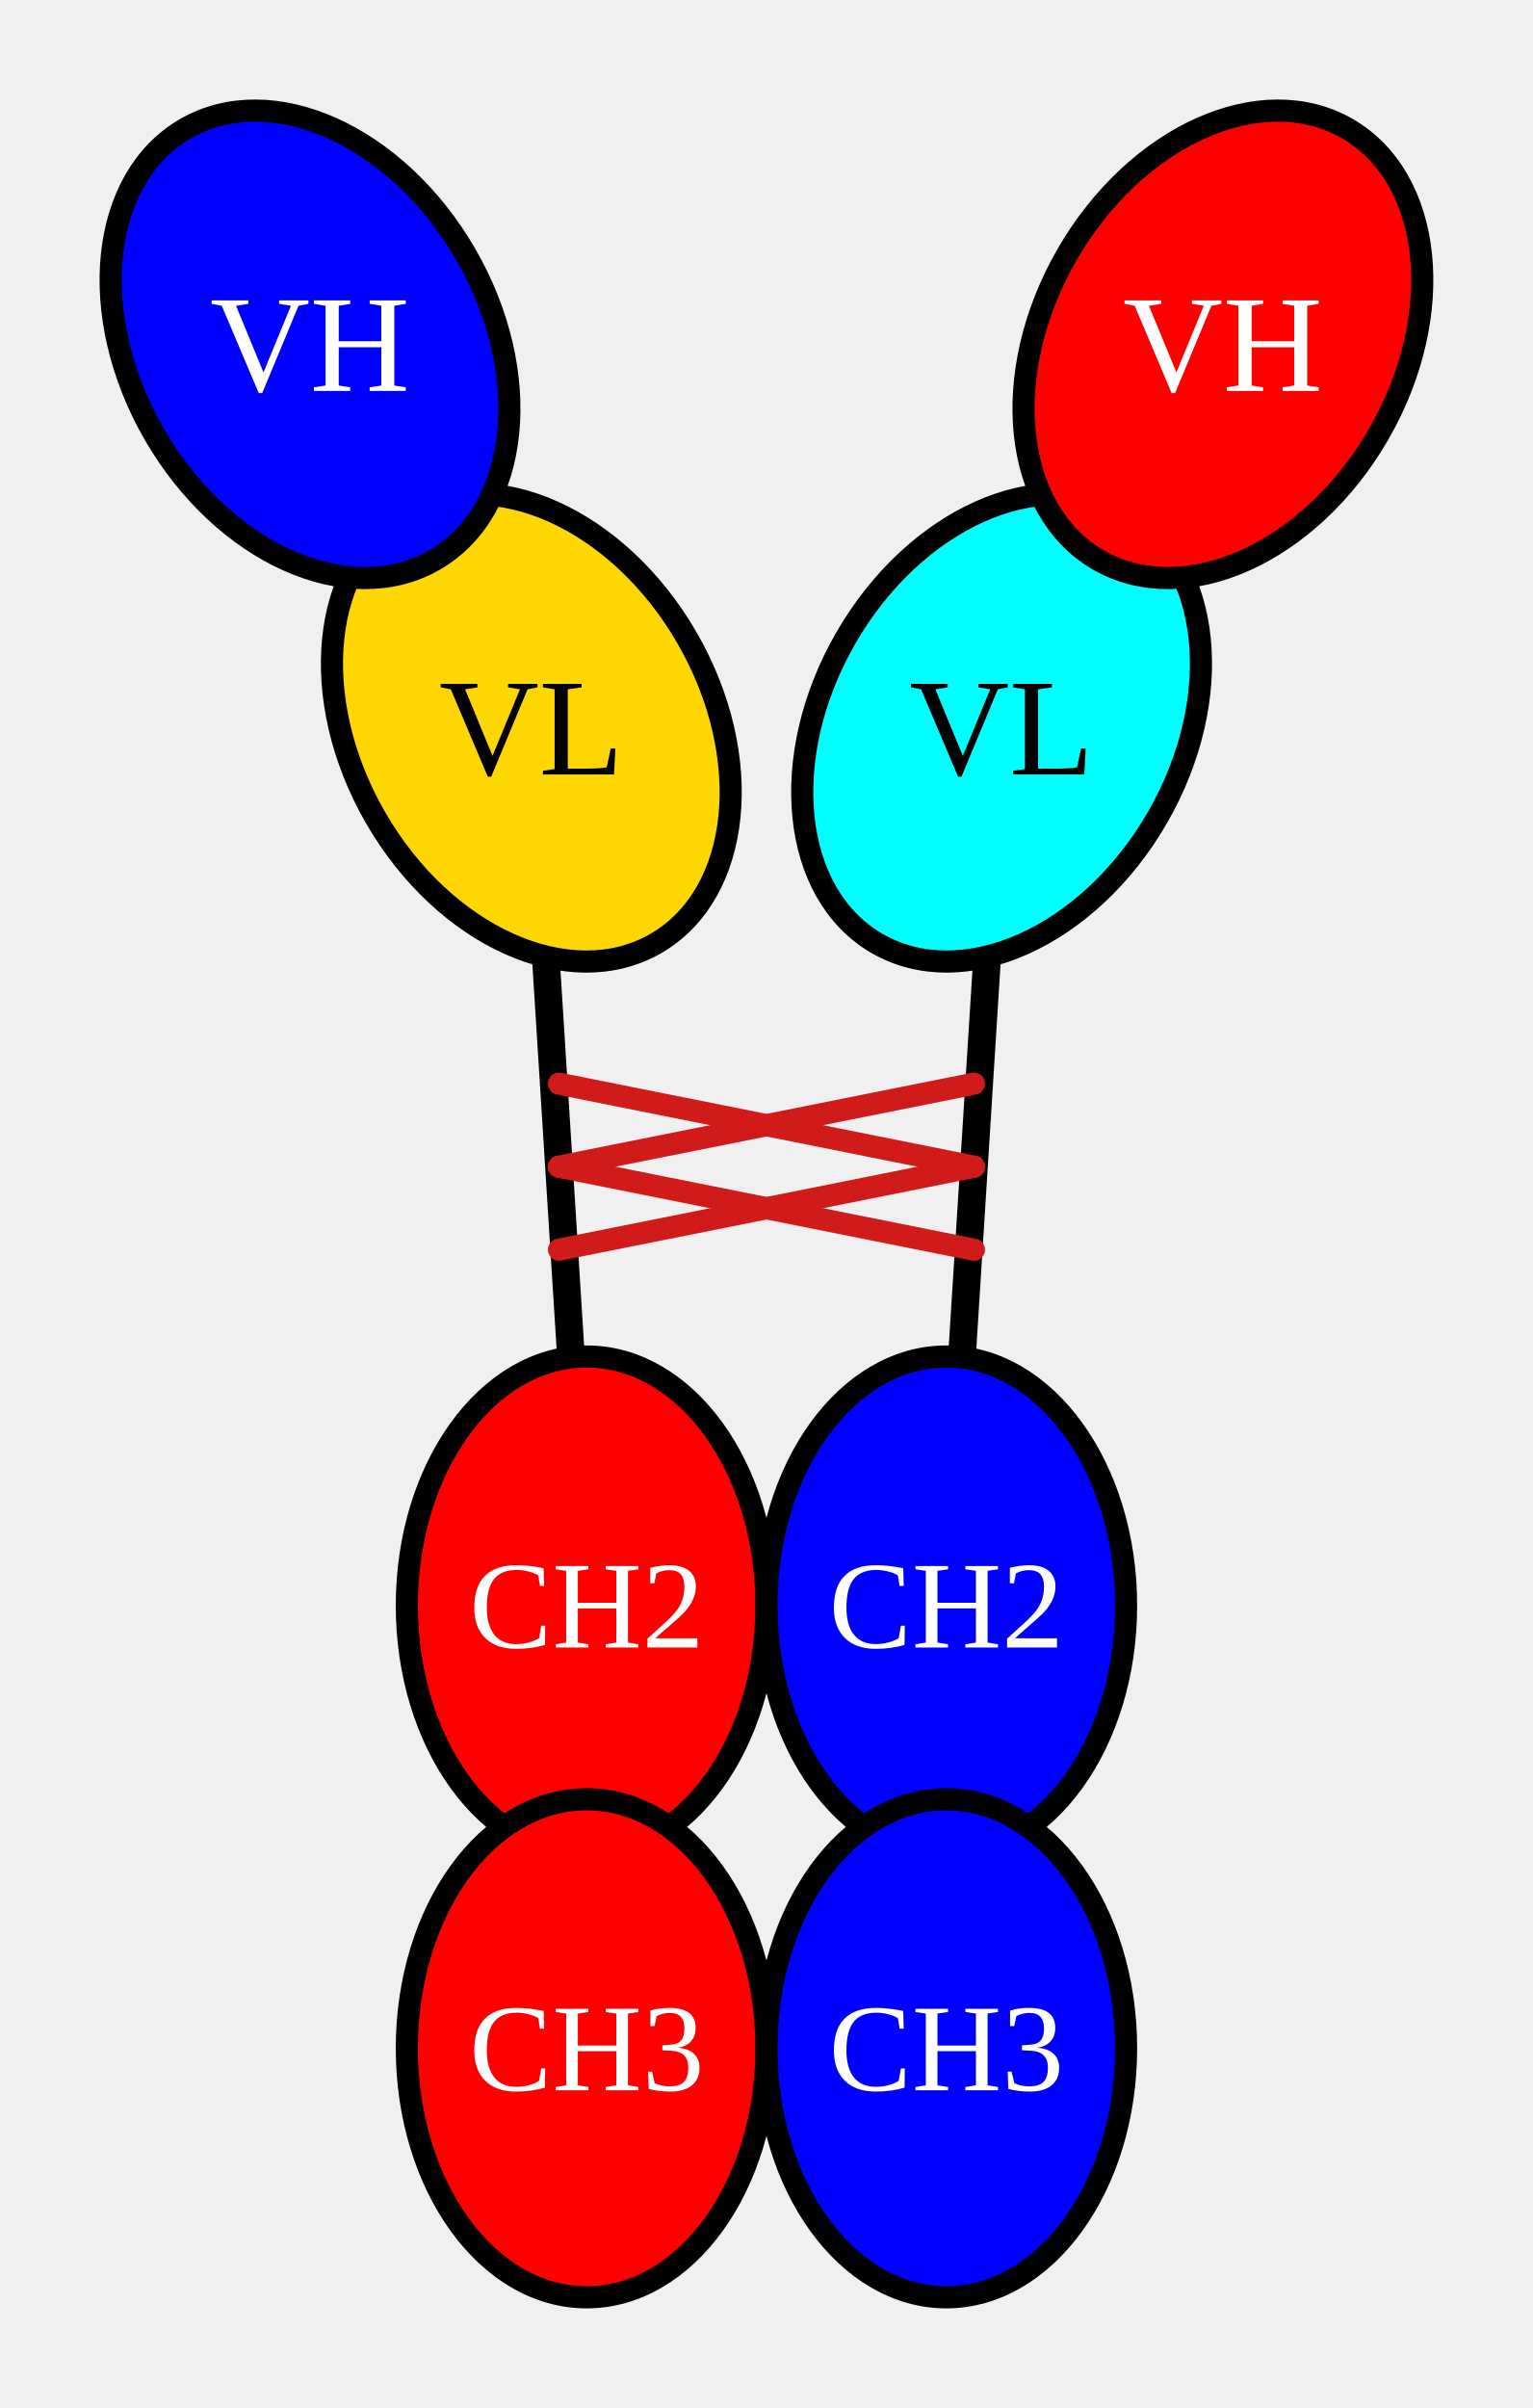
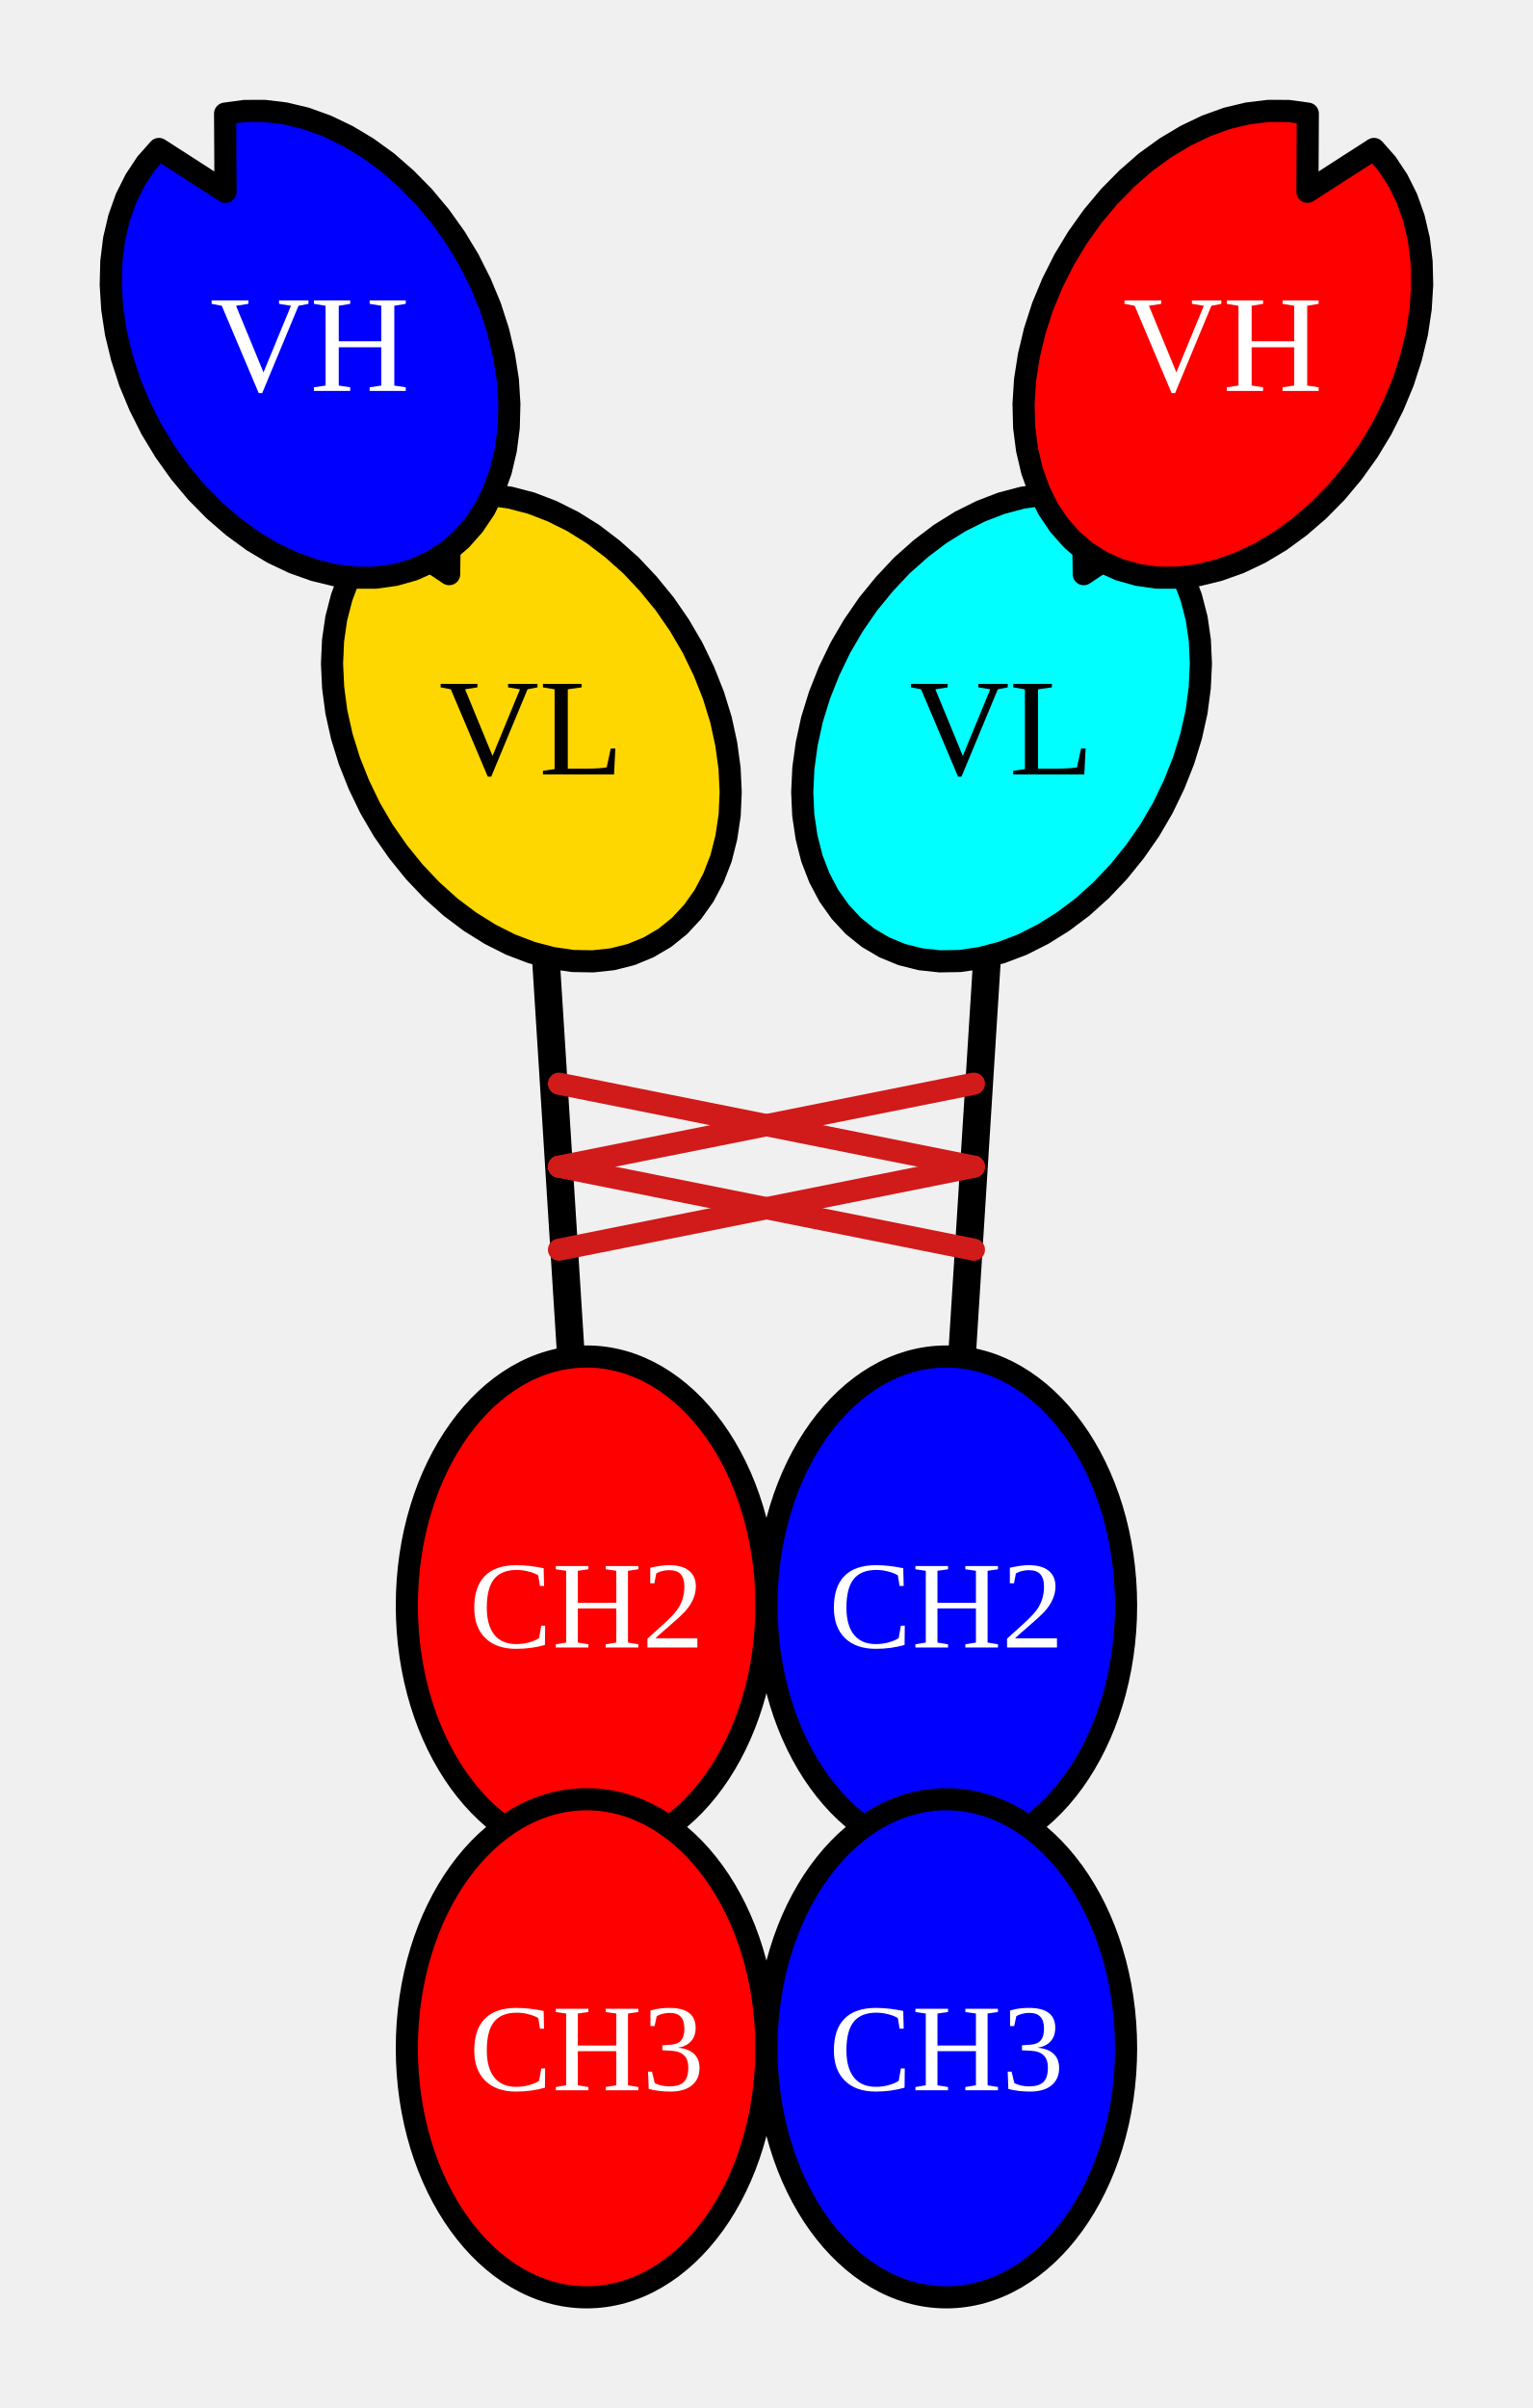
<svg xmlns="http://www.w3.org/2000/svg" width="166.24" height="261.07" viewBox="0 0 166.24 261.07">
  <g transform="translate(83.12,123.07) scale(1.5)">
    <path d="M -33 -57.16 Q -35.53 -37.22 -17 -29.44" fill="none" stroke="#000000" stroke-width="1.6" stroke-linecap="round" />
    <line x1="-17" y1="-29.44" x2="-13" y2="34" stroke="#000000" stroke-width="2" stroke-linecap="round" />
    <path d="M 33 -57.16 Q 14.47 -49.38 17 -29.44" fill="none" stroke="#000000" stroke-width="1.6" stroke-linecap="round" />
    <line x1="17" y1="-29.44" x2="13" y2="34" stroke="#000000" stroke-width="2" stroke-linecap="round" />
    <line x1="-15" y1="-3.72" x2="15" y2="2.28" stroke="#D11A1A" stroke-width="1.6" stroke-linecap="round" />
    <line x1="-15" y1="2.28" x2="15" y2="-3.72" stroke="#D11A1A" stroke-width="1.6" stroke-linecap="round" />
    <line x1="-15" y1="2.28" x2="15" y2="8.28" stroke="#D11A1A" stroke-width="1.6" stroke-linecap="round" />
    <line x1="-15" y1="8.28" x2="15" y2="2.28" stroke="#D11A1A" stroke-width="1.6" stroke-linecap="round" />
    <g transform="translate(-13,34) rotate(0)">
      <ellipse rx="13" ry="18" fill="#FF0000" stroke="#000000" stroke-width="1.6" />
      <text x="0" y="0" font-size="9" font-family="'Times New Roman', Times, serif" fill="#FFFFFF" text-anchor="middle" dominant-baseline="central" transform="rotate(0 0 0)">CH2</text>
    </g>
    <g transform="translate(13,34) rotate(0)">
      <ellipse rx="13" ry="18" fill="#0000FF" stroke="#000000" stroke-width="1.6" />
      <text x="0" y="0" font-size="9" font-family="'Times New Roman', Times, serif" fill="#FFFFFF" text-anchor="middle" dominant-baseline="central" transform="rotate(0 0 0)">CH2</text>
    </g>
    <g transform="translate(-13,66) rotate(0)">
      <ellipse rx="13" ry="18" fill="#FF0000" stroke="#000000" stroke-width="1.6" />
      <text x="0" y="0" font-size="9" font-family="'Times New Roman', Times, serif" fill="#FFFFFF" text-anchor="middle" dominant-baseline="central" transform="rotate(0 0 0)">CH3</text>
    </g>
    <g transform="translate(13,66) rotate(0)">
      <ellipse rx="13" ry="18" fill="#0000FF" stroke="#000000" stroke-width="1.6" />
      <text x="0" y="0" font-size="9" font-family="'Times New Roman', Times, serif" fill="#FFFFFF" text-anchor="middle" dominant-baseline="central" transform="rotate(0 0 0)">CH3</text>
    </g>
    <g transform="translate(-17,-29.44) rotate(-30)">
-       <ellipse rx="13" ry="18" fill="#FFD700" stroke="#000000" stroke-width="1.6" />
+       <path d="M 3.28 -17.42 L 4.58 -16.85 L 5.83 -16.09 L 7.01 -15.16 L 8.12 -14.06 L 9.13 -12.81 L 10.05 -11.42 L 10.86 -9.9 L 11.54 -8.28 L 12.11 -6.56 L 12.53 -4.77 L 12.83 -2.93 L 12.98 -1.06 L 12.99 0.82 L 12.85 2.7 L 12.58 4.54 L 12.17 6.34 L 11.62 8.06 L 10.95 9.7 L 10.16 11.23 L 9.26 12.64 L 8.25 13.91 L 7.16 15.03 L 5.98 15.98 L 4.74 16.76 L 3.45 17.35 L 2.12 17.76 L 0.77 17.97 L -0.59 17.98 L -1.94 17.8 L -3.28 17.42 L -4.57 16.85 L -5.82 16.1 L -7 15.17 L -8.11 14.07 L -9.13 12.82 L -10.04 11.43 L -10.85 9.91 L -11.54 8.29 L -12.1 6.57 L -12.53 4.78 L -12.82 2.94 L -12.98 1.07 L -12.99 -0.81 L -12.85 -2.69 L -12.58 -4.53 L -12.17 -6.33 L -11.63 -8.05 L -10.95 -9.69 L -10.16 -11.22 L -9.26 -12.63 L -8.26 -13.9 L -7.16 -15.02 L -5.99 -15.98 L -4.75 -16.76 L -3.46 -17.35 L -2.13 -17.76 L 0.41 -12.59 Z" fill="#FFD700" stroke="#000000" stroke-width="1.6" stroke-linejoin="round" />
      <text x="0" y="0" font-size="10" font-family="'Times New Roman', Times, serif" fill="#000000" text-anchor="middle" dominant-baseline="central" transform="rotate(30 0 0)">VL</text>
    </g>
    <g transform="translate(-33,-57.16) rotate(-30)">
-       <ellipse rx="13" ry="18" fill="#0000FF" stroke="#000000" stroke-width="1.6" />
+       <path d="M 3.02 -17.51 L 4.32 -16.98 L 5.58 -16.26 L 6.78 -15.36 L 7.9 -14.3 L 8.94 -13.07 L 9.87 -11.71 L 10.7 -10.22 L 11.42 -8.61 L 12 -6.91 L 12.46 -5.14 L 12.78 -3.31 L 12.96 -1.44 L 13 0.44 L 12.89 2.32 L 12.65 4.17 L 12.26 5.98 L 11.74 7.72 L 11.1 9.38 L 10.33 10.93 L 9.45 12.37 L 8.46 13.67 L 7.38 14.82 L 6.22 15.8 L 5 16.62 L 3.71 17.25 L 2.39 17.69 L 1.04 17.94 L -0.32 17.99 L -1.67 17.85 L -3.01 17.51 L -4.32 16.98 L -5.57 16.26 L -6.77 15.37 L -7.89 14.3 L -8.93 13.08 L -9.87 11.72 L -10.7 10.23 L -11.41 8.62 L -12 6.92 L -12.46 5.15 L -12.78 3.32 L -12.96 1.45 L -13 -0.43 L -12.89 -2.31 L -12.65 -4.16 L -12.26 -5.97 L -11.75 -7.71 L -11.1 -9.37 L -10.33 -10.92 L -9.45 -12.36 L -8.47 -13.66 L -7.39 -14.81 L -6.23 -15.8 L -5 -16.61 L -3.72 -17.25 L -2.4 -17.69 L 0.22 -12.6 Z" fill="#0000FF" stroke="#000000" stroke-width="1.6" stroke-linejoin="round" />
      <text x="0" y="0" font-size="10" font-family="'Times New Roman', Times, serif" fill="#FFFFFF" text-anchor="middle" dominant-baseline="central" transform="rotate(30 0 0)">VH</text>
    </g>
    <g transform="translate(17,-29.44) rotate(30)">
-       <ellipse rx="13" ry="18" fill="#00FFFF" stroke="#000000" stroke-width="1.6" />
+       <path d="M 2.13 -17.76 L 3.46 -17.35 L 4.75 -16.76 L 5.99 -15.98 L 7.16 -15.02 L 8.26 -13.9 L 9.26 -12.63 L 10.16 -11.22 L 10.95 -9.69 L 11.63 -8.05 L 12.17 -6.33 L 12.58 -4.53 L 12.85 -2.69 L 12.99 -0.81 L 12.98 1.07 L 12.82 2.94 L 12.53 4.78 L 12.1 6.57 L 11.54 8.29 L 10.85 9.91 L 10.04 11.43 L 9.13 12.82 L 8.11 14.07 L 7 15.17 L 5.82 16.1 L 4.57 16.85 L 3.28 17.42 L 1.94 17.8 L 0.59 17.98 L -0.77 17.97 L -2.12 17.76 L -3.45 17.35 L -4.74 16.76 L -5.98 15.98 L -7.16 15.03 L -8.25 13.91 L -9.26 12.64 L -10.16 11.23 L -10.95 9.7 L -11.62 8.06 L -12.17 6.34 L -12.58 4.54 L -12.85 2.7 L -12.99 0.82 L -12.98 -1.06 L -12.83 -2.93 L -12.53 -4.77 L -12.11 -6.56 L -11.54 -8.28 L -10.86 -9.9 L -10.05 -11.42 L -9.13 -12.81 L -8.12 -14.06 L -7.01 -15.16 L -5.83 -16.09 L -4.58 -16.85 L -3.28 -17.42 L -0.41 -12.59 Z" fill="#00FFFF" stroke="#000000" stroke-width="1.6" stroke-linejoin="round" />
      <text x="0" y="0" font-size="10" font-family="'Times New Roman', Times, serif" fill="#000000" text-anchor="middle" dominant-baseline="central" transform="rotate(-30 0 0)">VL</text>
    </g>
    <g transform="translate(33,-57.16) rotate(30)">
-       <ellipse rx="13" ry="18" fill="#FF0000" stroke="#000000" stroke-width="1.6" />
+       <path d="M 2.4 -17.69 L 3.72 -17.25 L 5 -16.61 L 6.23 -15.8 L 7.39 -14.81 L 8.47 -13.66 L 9.45 -12.36 L 10.33 -10.92 L 11.1 -9.37 L 11.75 -7.71 L 12.26 -5.97 L 12.65 -4.16 L 12.89 -2.31 L 13 -0.43 L 12.96 1.45 L 12.78 3.32 L 12.46 5.15 L 12 6.92 L 11.41 8.62 L 10.7 10.23 L 9.87 11.72 L 8.93 13.08 L 7.89 14.3 L 6.77 15.37 L 5.57 16.26 L 4.32 16.98 L 3.01 17.51 L 1.67 17.85 L 0.32 17.99 L -1.04 17.94 L -2.39 17.69 L -3.71 17.25 L -5 16.62 L -6.22 15.8 L -7.38 14.82 L -8.46 13.67 L -9.45 12.37 L -10.33 10.93 L -11.1 9.38 L -11.74 7.72 L -12.26 5.98 L -12.65 4.17 L -12.89 2.32 L -13 0.44 L -12.96 -1.44 L -12.78 -3.31 L -12.46 -5.14 L -12 -6.91 L -11.42 -8.61 L -10.7 -10.22 L -9.87 -11.71 L -8.94 -13.07 L -7.9 -14.3 L -6.78 -15.36 L -5.58 -16.26 L -4.32 -16.98 L -3.02 -17.51 L -0.22 -12.6 Z" fill="#FF0000" stroke="#000000" stroke-width="1.6" stroke-linejoin="round" />
      <text x="0" y="0" font-size="10" font-family="'Times New Roman', Times, serif" fill="#FFFFFF" text-anchor="middle" dominant-baseline="central" transform="rotate(-30 0 0)">VH</text>
    </g>
  </g>
</svg>
